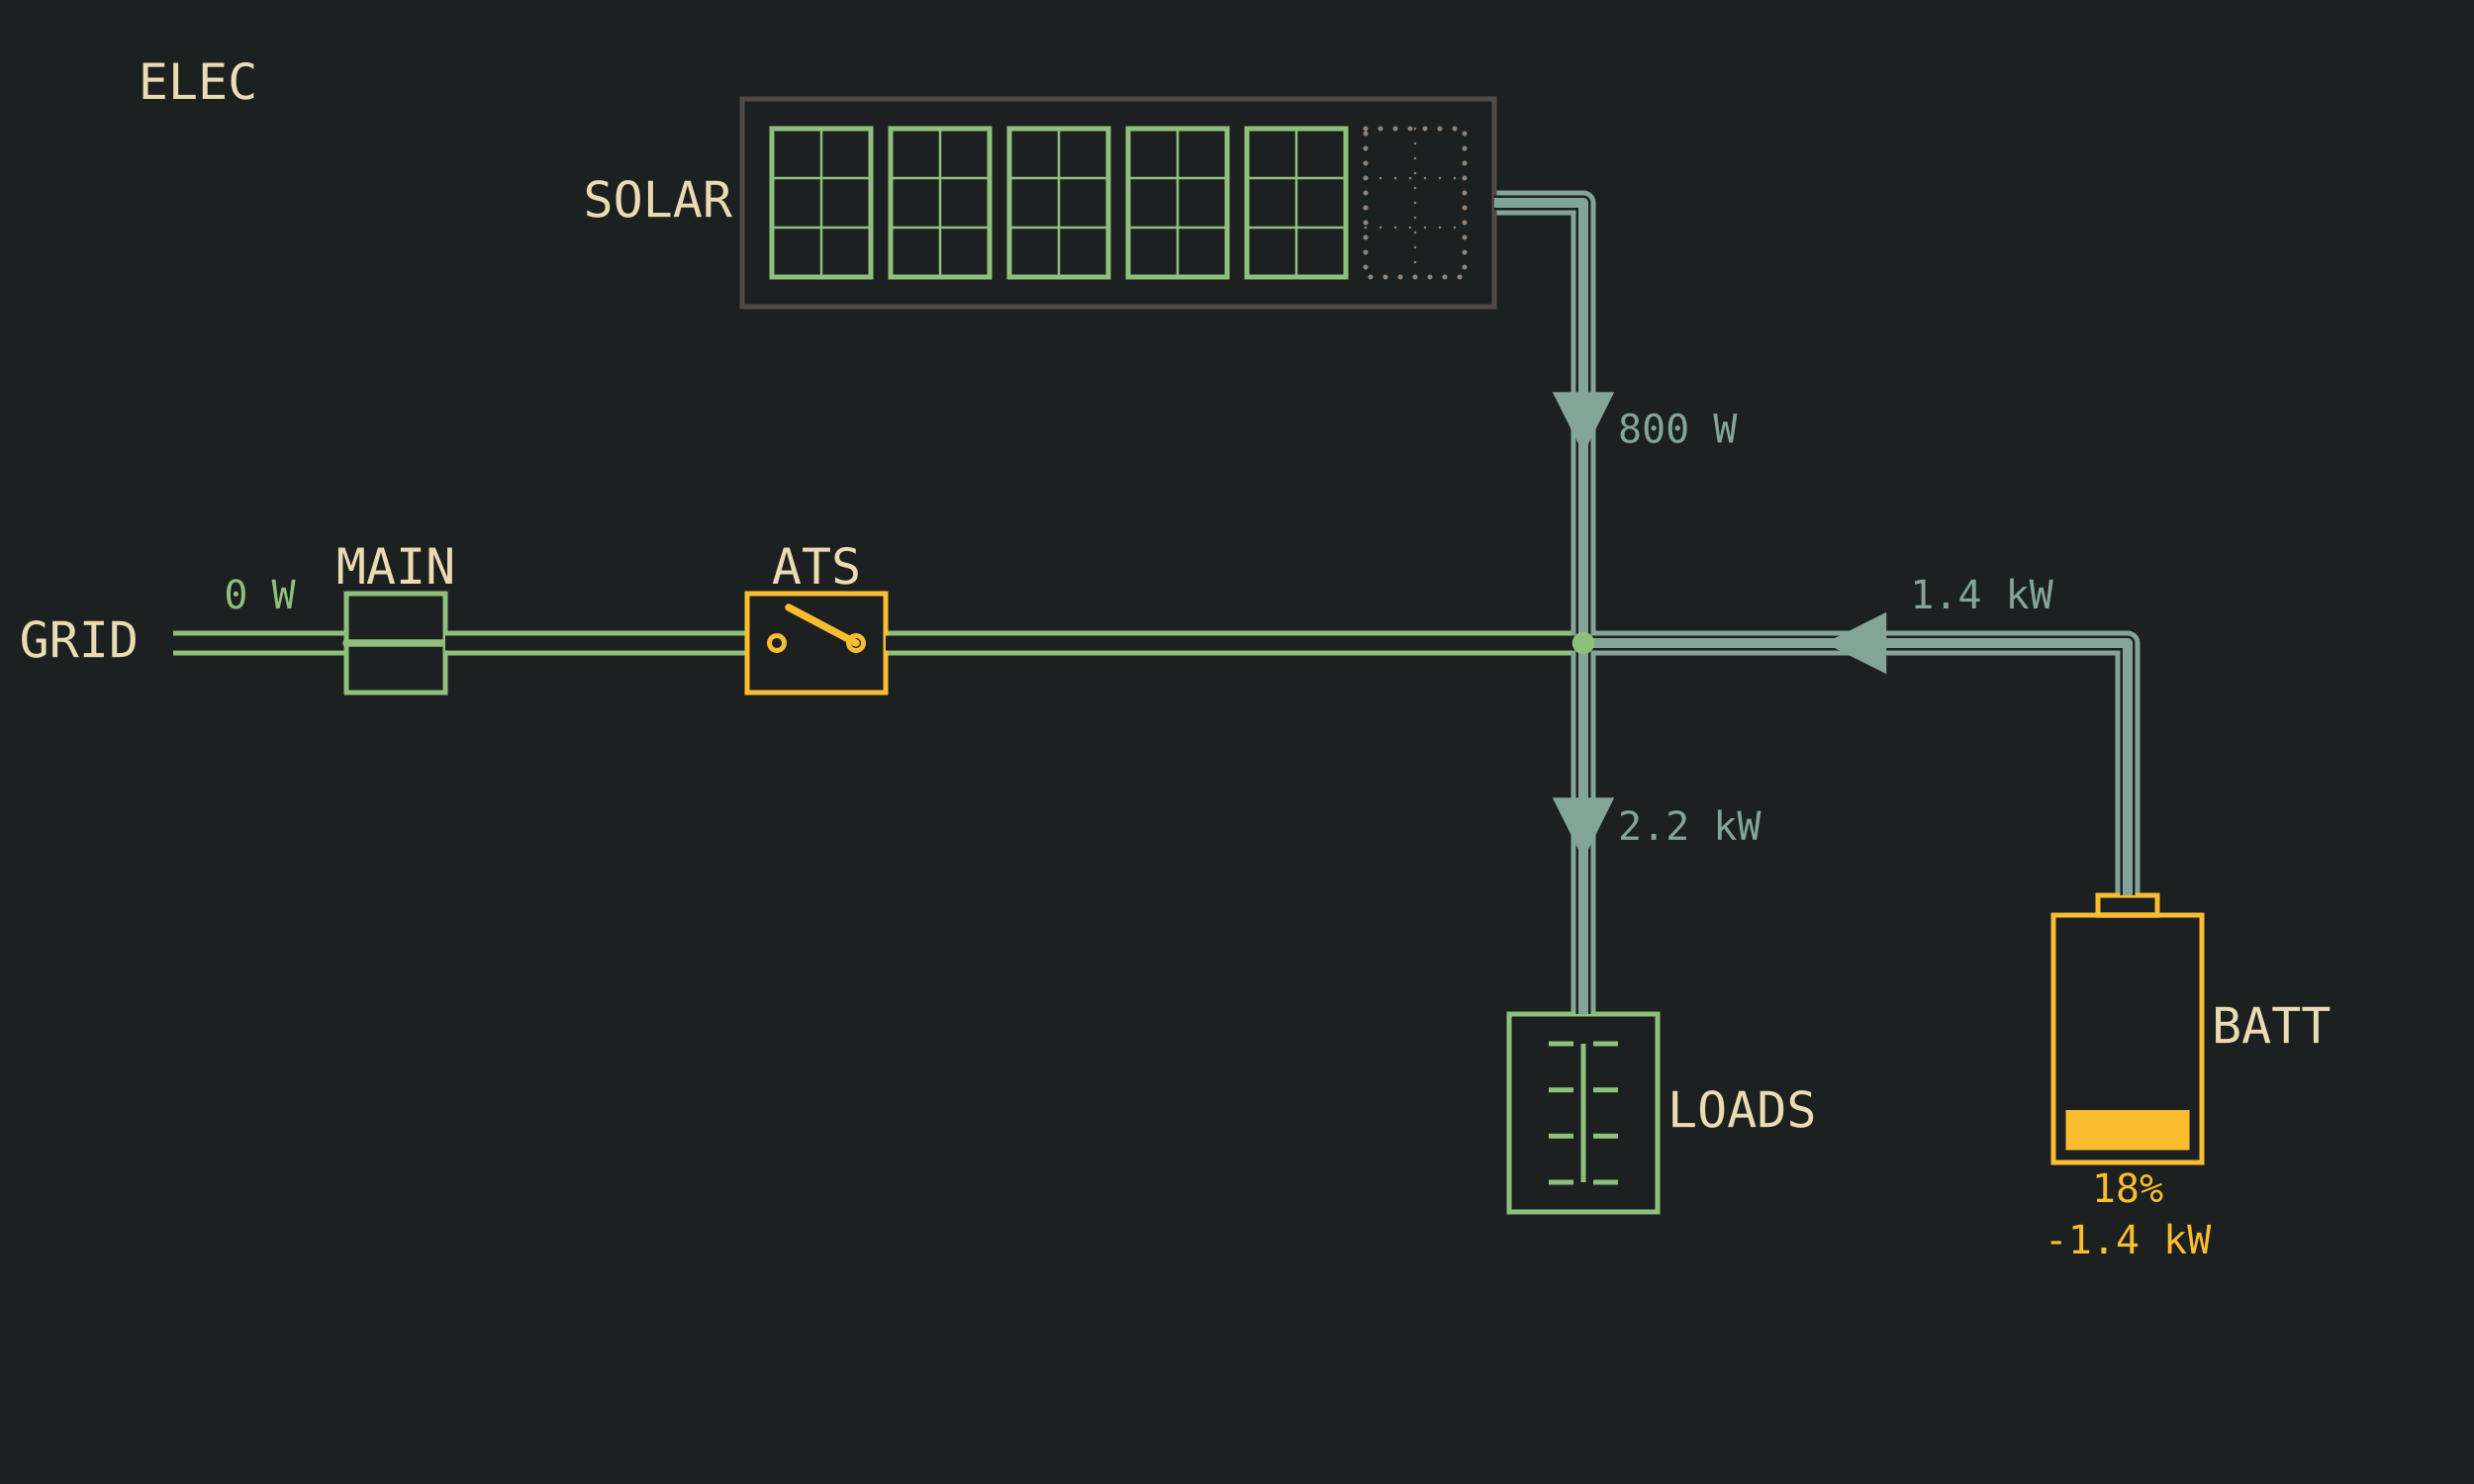
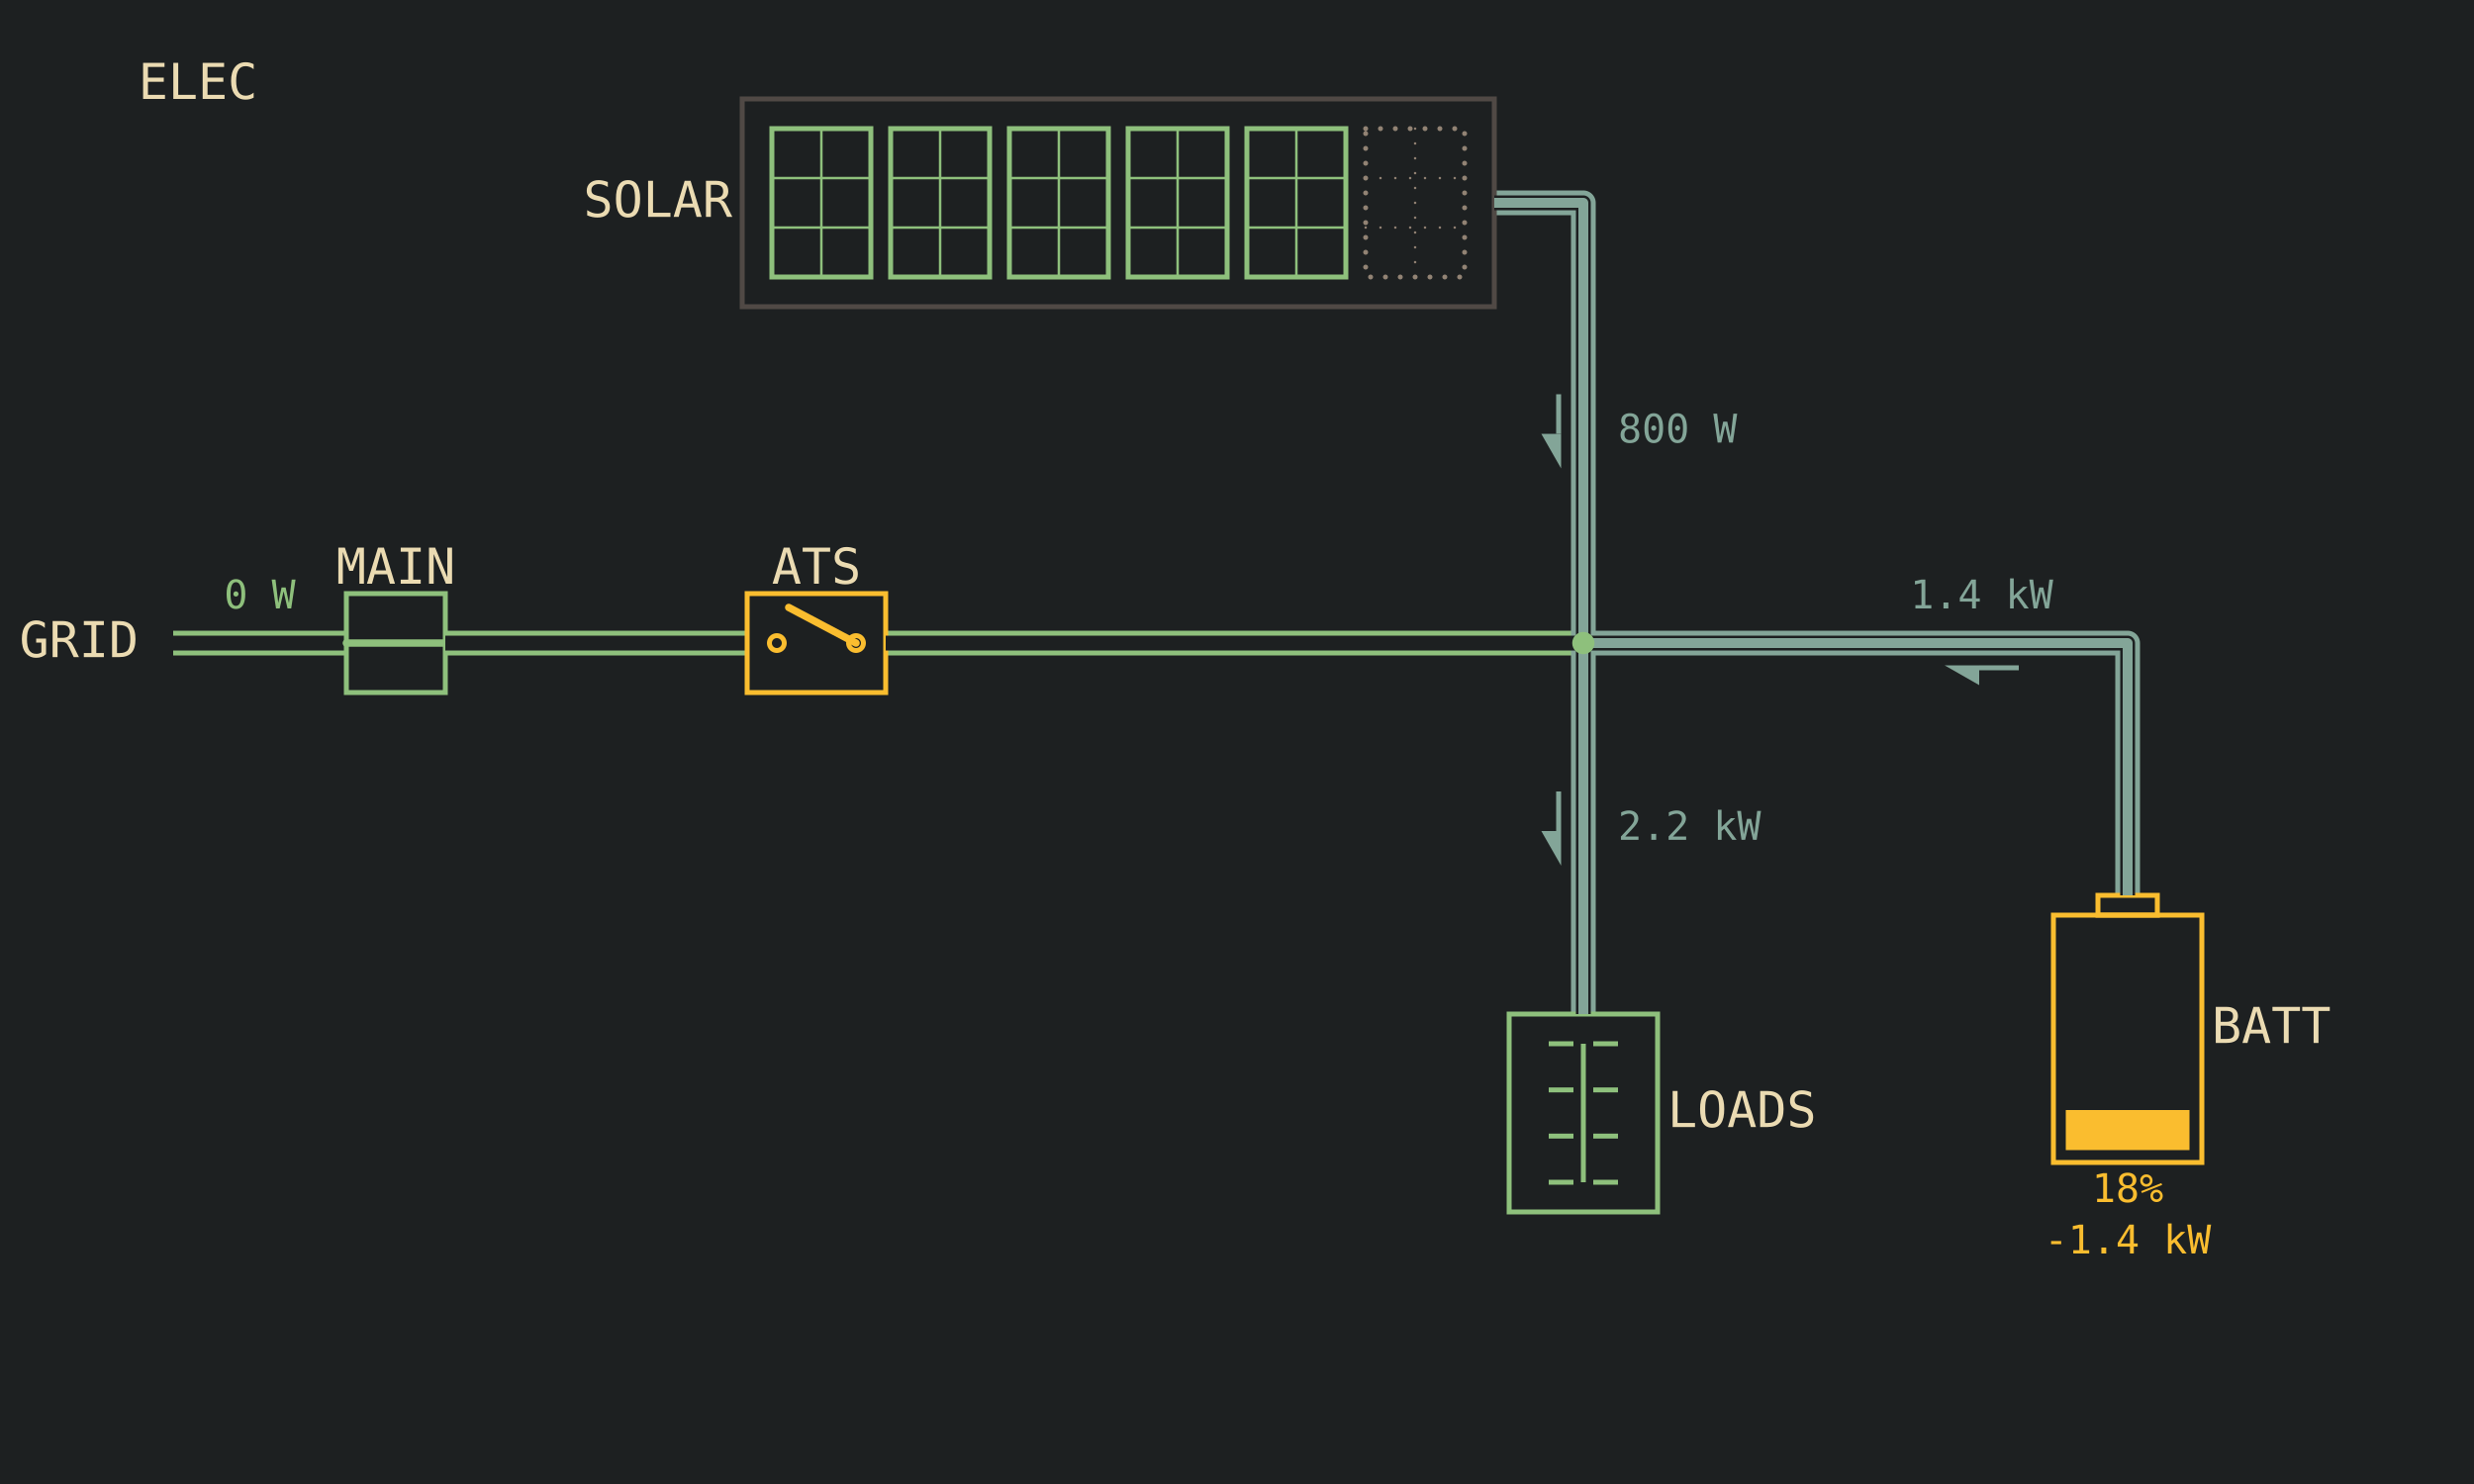
<svg xmlns="http://www.w3.org/2000/svg" viewBox="0 0 1000 600" width="1280" height="768" data-page="electrical" data-theme="lcd">
  <rect x="0" y="0" width="1000" height="600" fill="#1d2021" />
  <g id="casings">
    <g data-for="grid">
      <polyline points="70,260 140,260" fill="none" stroke="#8ec07c" stroke-width="10" stroke-linejoin="round" />
    </g>
    <g data-for="grid_link">
      <polyline points="180,260 302,260" fill="none" stroke="#8ec07c" stroke-width="10" stroke-linejoin="round" />
    </g>
    <g data-for="backup_feed">
      <polyline points="358,260 640,260" fill="none" stroke="#8ec07c" stroke-width="10" stroke-linejoin="round" />
    </g>
    <g data-for="solar">
      <polyline points="604,82 640,82 640,260" fill="none" stroke="#83a598" stroke-width="10" stroke-linejoin="round" />
    </g>
    <g data-for="battery_feed">
      <polyline points="640,260 860,260 860,362" fill="none" stroke="#83a598" stroke-width="10" stroke-linejoin="round" />
    </g>
    <g data-for="load_feed">
      <polyline points="640,260 640,410" fill="none" stroke="#83a598" stroke-width="10" stroke-linejoin="round" />
    </g>
  </g>
  <g id="title">
    <text x="80" y="40" text-anchor="middle" font-family="DejaVu Sans Mono, monospace" font-size="20" fill="#ebdbb2">ELEC</text>
  </g>
  <g id="grid">
    <polyline points="70,260 140,260" fill="none" stroke="#1d2021" stroke-width="6" stroke-linejoin="round" />
    <text x="56" y="260" text-anchor="end" dominant-baseline="middle" font-family="DejaVu Sans Mono, monospace" font-size="20" fill="#ebdbb2">GRID</text>
    <text x="105" y="246" text-anchor="middle" font-family="DejaVu Sans Mono, monospace" font-size="16" fill="#8ec07c">0 W</text>
  </g>
  <g id="main_breaker">
    <g>
      <rect x="140" y="240" width="40" height="40" fill="none" stroke="#8ec07c" stroke-width="2" />
      <line x1="140" y1="260" x2="180" y2="260" stroke="#8ec07c" stroke-width="3" stroke-linecap="round" />
    </g>
    <text x="160" y="236" text-anchor="middle" font-family="DejaVu Sans Mono, monospace" font-size="20" fill="#ebdbb2">MAIN</text>
  </g>
  <g id="grid_link">
    <polyline points="180,260 302,260" fill="none" stroke="#1d2021" stroke-width="6" stroke-linejoin="round" />
  </g>
  <g id="ats">
    <g>
      <rect x="302" y="240" width="56" height="40" fill="none" stroke="#fabd2f" stroke-width="2" />
      <circle cx="314" cy="260" r="3" fill="none" stroke="#fabd2f" stroke-width="2" />
      <circle cx="346" cy="260" r="3" fill="none" stroke="#fabd2f" stroke-width="2" />
      <line x1="346" y1="260" x2="318.8" y2="245.6" stroke="#fabd2f" stroke-width="3" stroke-linecap="round" />
    </g>
    <text x="330" y="236" text-anchor="middle" font-family="DejaVu Sans Mono, monospace" font-size="20" fill="#ebdbb2">ATS</text>
  </g>
  <g id="backup_feed">
    <polyline points="358,260 640,260" fill="none" stroke="#1d2021" stroke-width="6" stroke-linejoin="round" />
  </g>
  <g id="array">
    <rect x="300" y="40" width="304" height="84" fill="none" stroke="#504945" stroke-width="2" />
    <g id="array.p1">
      <rect x="312" y="52" width="40" height="60" fill="none" stroke="#8ec07c" stroke-width="2" />
      <line x1="312" y1="72" x2="352" y2="72" stroke="#8ec07c" stroke-width="1" />
      <line x1="312" y1="92" x2="352" y2="92" stroke="#8ec07c" stroke-width="1" />
      <line x1="332" y1="52" x2="332" y2="112" stroke="#8ec07c" stroke-width="1" />
    </g>
    <g id="array.p2">
      <rect x="360" y="52" width="40" height="60" fill="none" stroke="#8ec07c" stroke-width="2" />
      <line x1="360" y1="72" x2="400" y2="72" stroke="#8ec07c" stroke-width="1" />
      <line x1="360" y1="92" x2="400" y2="92" stroke="#8ec07c" stroke-width="1" />
      <line x1="380" y1="52" x2="380" y2="112" stroke="#8ec07c" stroke-width="1" />
    </g>
    <g id="array.p3">
      <rect x="408" y="52" width="40" height="60" fill="none" stroke="#8ec07c" stroke-width="2" />
      <line x1="408" y1="72" x2="448" y2="72" stroke="#8ec07c" stroke-width="1" />
      <line x1="408" y1="92" x2="448" y2="92" stroke="#8ec07c" stroke-width="1" />
      <line x1="428" y1="52" x2="428" y2="112" stroke="#8ec07c" stroke-width="1" />
    </g>
    <g id="array.p4">
      <rect x="456" y="52" width="40" height="60" fill="none" stroke="#8ec07c" stroke-width="2" />
      <line x1="456" y1="72" x2="496" y2="72" stroke="#8ec07c" stroke-width="1" />
      <line x1="456" y1="92" x2="496" y2="92" stroke="#8ec07c" stroke-width="1" />
      <line x1="476" y1="52" x2="476" y2="112" stroke="#8ec07c" stroke-width="1" />
    </g>
    <g id="array.p5">
      <rect x="504" y="52" width="40" height="60" fill="none" stroke="#8ec07c" stroke-width="2" />
      <line x1="504" y1="72" x2="544" y2="72" stroke="#8ec07c" stroke-width="1" />
      <line x1="504" y1="92" x2="544" y2="92" stroke="#8ec07c" stroke-width="1" />
      <line x1="524" y1="52" x2="524" y2="112" stroke="#8ec07c" stroke-width="1" />
    </g>
    <g id="array.p6">
      <rect x="552" y="52" width="40" height="60" fill="none" stroke="#928374" stroke-width="2" stroke-dasharray="0 6" stroke-linecap="round" />
      <line x1="552" y1="72" x2="592" y2="72" stroke="#928374" stroke-width="1" stroke-dasharray="0 6" stroke-linecap="round" />
      <line x1="552" y1="92" x2="592" y2="92" stroke="#928374" stroke-width="1" stroke-dasharray="0 6" stroke-linecap="round" />
      <line x1="572" y1="52" x2="572" y2="112" stroke="#928374" stroke-width="1" stroke-dasharray="0 6" stroke-linecap="round" />
    </g>
    <text x="296" y="82" text-anchor="end" dominant-baseline="middle" font-family="DejaVu Sans Mono, monospace" font-size="20" fill="#ebdbb2">SOLAR</text>
  </g>
  <g id="solar">
    <polyline points="604,82 640,82 640,260" fill="none" stroke="#1d2021" stroke-width="6" stroke-linejoin="round" />
    <polyline points="604,82 640,82 640,260" fill="none" stroke="#83a598" stroke-width="4" stroke-linejoin="round" />
-     <polygon points="640,183.5 627.5,158.5 652.5,158.5" fill="#83a598" />
+     <line x1="630" y1="159.4" x2="630" y2="175.4" stroke="#83a598" stroke-width="2" />
+     <polygon points="631,189.4 631,175.4 623,175.4" fill="#83a598" />
    <text x="654" y="174.4" text-anchor="start" dominant-baseline="middle" font-family="DejaVu Sans Mono, monospace" font-size="16" fill="#83a598">800 W</text>
  </g>
  <g id="battery">
    <rect x="830" y="370" width="60" height="100" fill="none" stroke="#fabd2f" stroke-width="2" />
    <rect x="848" y="362" width="24" height="8" fill="none" stroke="#fabd2f" stroke-width="2" />
    <rect x="835" y="448.8" width="50" height="16.2" fill="#fabd2f" />
    <text x="894" y="416" text-anchor="start" dominant-baseline="middle" font-family="DejaVu Sans Mono, monospace" font-size="20" fill="#ebdbb2">BATT</text>
    <text x="860" y="486" text-anchor="middle" font-family="DejaVu Sans Mono, monospace" font-size="16" fill="#fabd2f">18%</text>
    <text x="860" y="506.8" text-anchor="middle" font-family="DejaVu Sans Mono, monospace" font-size="16" fill="#fabd2f">-1.4 kW</text>
  </g>
  <g id="battery_feed">
    <polyline points="640,260 860,260 860,362" fill="none" stroke="#1d2021" stroke-width="6" stroke-linejoin="round" />
    <polyline points="640,260 860,260 860,362" fill="none" stroke="#83a598" stroke-width="4" stroke-linejoin="round" />
-     <polygon points="737.5,260 762.5,247.5 762.5,272.5" fill="#83a598" />
+     <line x1="816" y1="270" x2="800" y2="270" stroke="#83a598" stroke-width="2" />
+     <polygon points="786,269 800,269 800,277" fill="#83a598" />
    <text x="801" y="246" text-anchor="middle" font-family="DejaVu Sans Mono, monospace" font-size="16" fill="#83a598">1.4 kW</text>
  </g>
  <g id="loads">
    <rect x="610" y="410" width="60" height="80" fill="none" stroke="#8ec07c" stroke-width="2" />
    <line x1="640" y1="422" x2="640" y2="478" stroke="#8ec07c" stroke-width="2" />
    <line x1="626" y1="422" x2="636" y2="422" stroke="#8ec07c" stroke-width="2" />
    <line x1="644" y1="422" x2="654" y2="422" stroke="#8ec07c" stroke-width="2" />
    <line x1="626" y1="440.67" x2="636" y2="440.67" stroke="#8ec07c" stroke-width="2" />
    <line x1="644" y1="440.67" x2="654" y2="440.67" stroke="#8ec07c" stroke-width="2" />
    <line x1="626" y1="459.33" x2="636" y2="459.33" stroke="#8ec07c" stroke-width="2" />
    <line x1="644" y1="459.33" x2="654" y2="459.33" stroke="#8ec07c" stroke-width="2" />
    <line x1="626" y1="478" x2="636" y2="478" stroke="#8ec07c" stroke-width="2" />
    <line x1="644" y1="478" x2="654" y2="478" stroke="#8ec07c" stroke-width="2" />
    <text x="674" y="450" text-anchor="start" dominant-baseline="middle" font-family="DejaVu Sans Mono, monospace" font-size="20" fill="#ebdbb2">LOADS</text>
  </g>
  <g id="load_feed">
    <polyline points="640,260 640,410" fill="none" stroke="#1d2021" stroke-width="6" stroke-linejoin="round" />
    <polyline points="640,260 640,410" fill="none" stroke="#83a598" stroke-width="4" stroke-linejoin="round" />
-     <polygon points="640,347.5 627.5,322.5 652.5,322.5" fill="#83a598" />
+     <line x1="630" y1="320" x2="630" y2="336" stroke="#83a598" stroke-width="2" />
+     <polygon points="631,350 631,336 623,336" fill="#83a598" />
    <text x="654" y="335" text-anchor="start" dominant-baseline="middle" font-family="DejaVu Sans Mono, monospace" font-size="16" fill="#83a598">2.2 kW</text>
  </g>
  <g id="bus">
    <circle cx="640" cy="260" r="4.5" fill="#8ec07c" />
  </g>
</svg>
